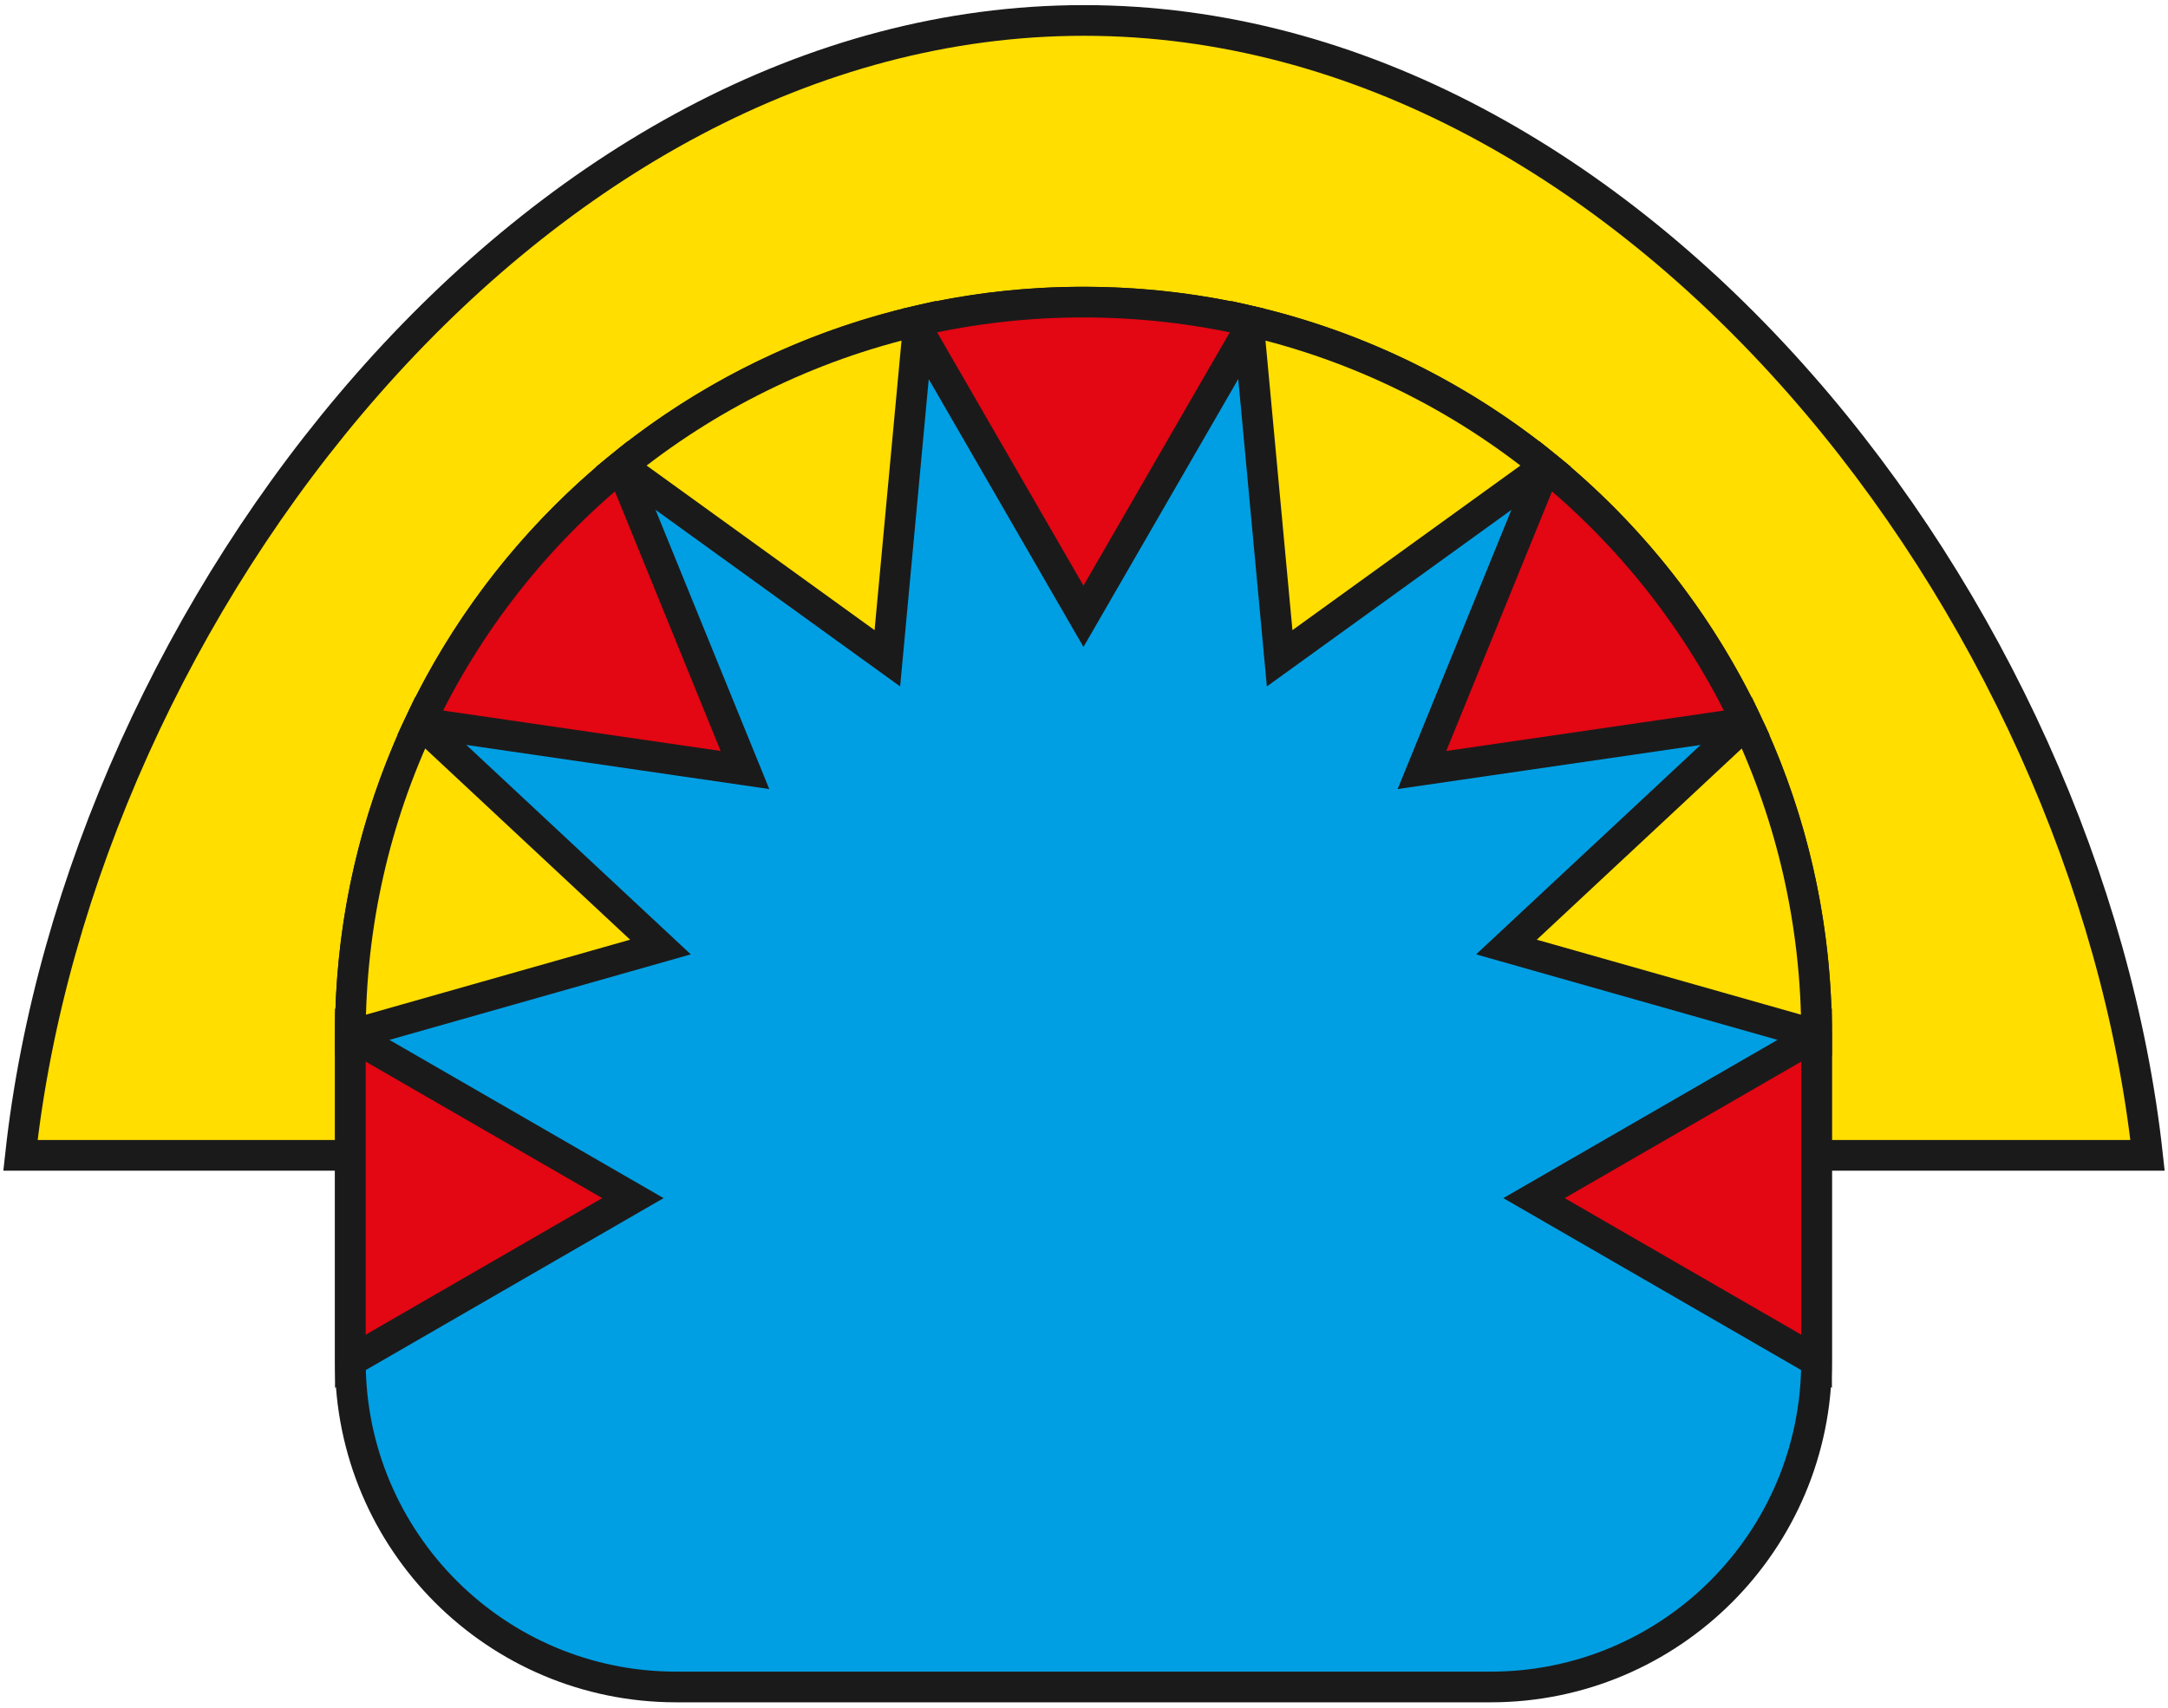
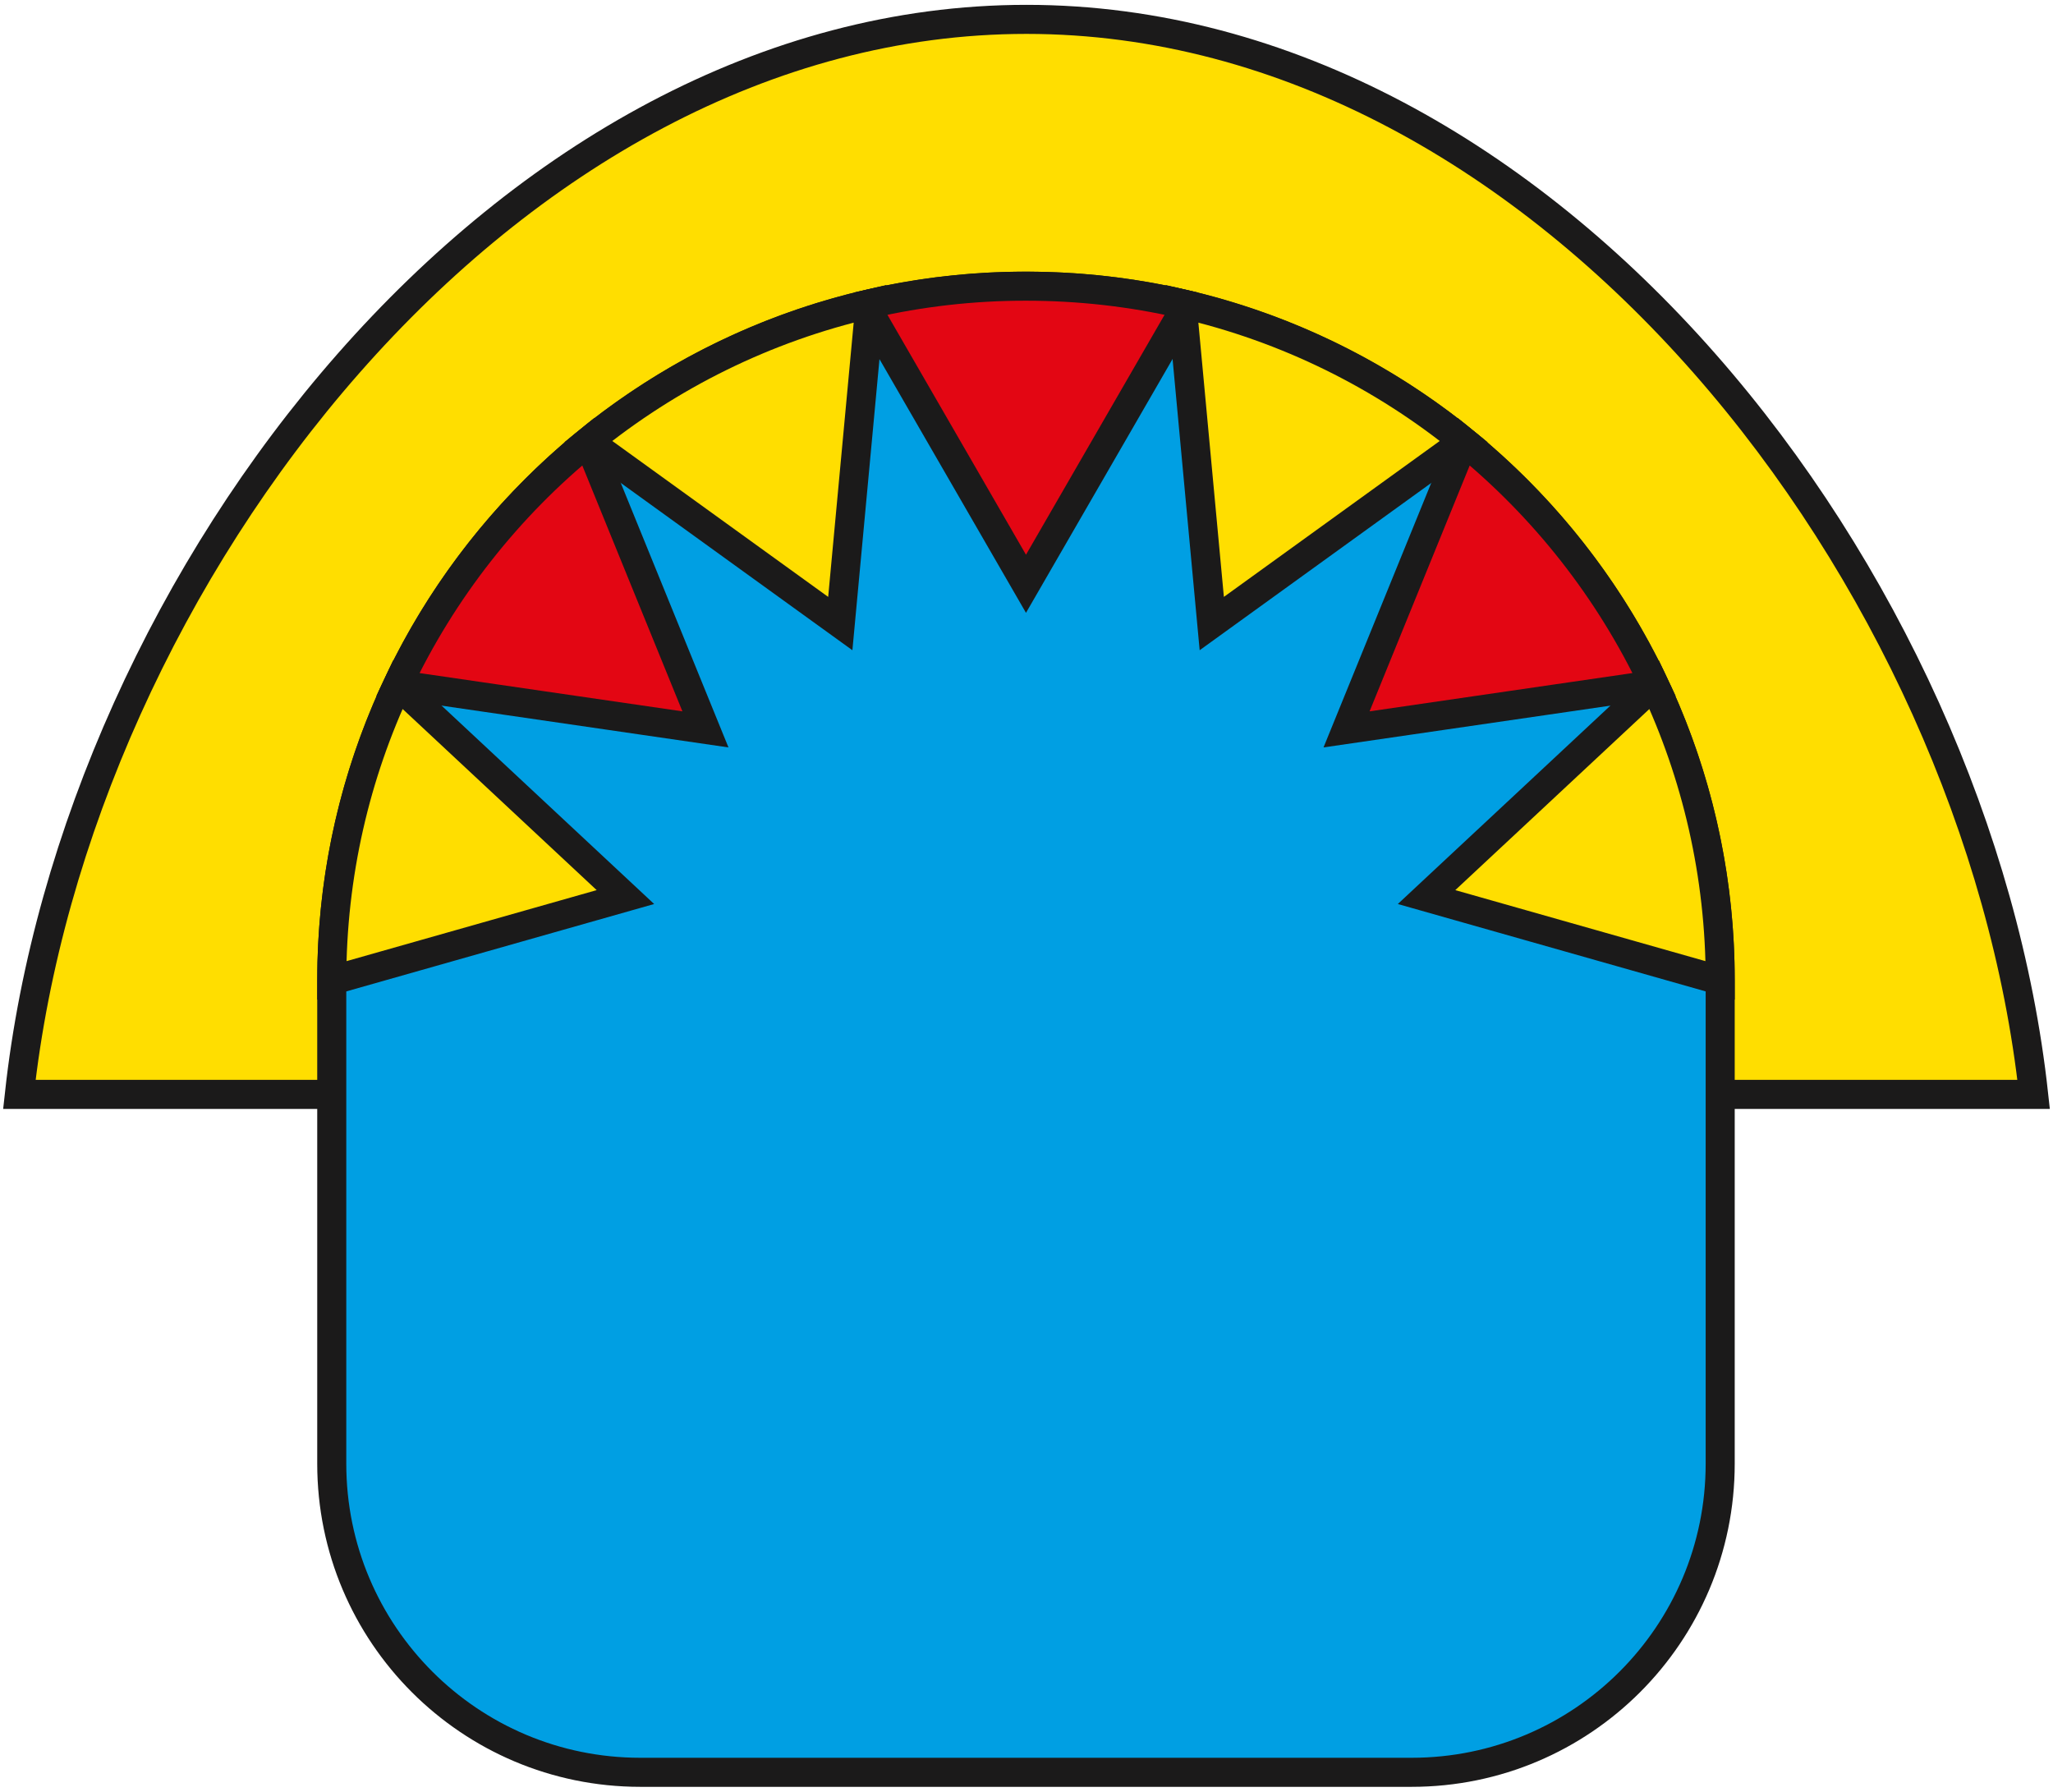
- <svg xmlns="http://www.w3.org/2000/svg" width="212" height="167" viewBox="0 0 212 167" fill="none">
+ <svg xmlns="http://www.w3.org/2000/svg" width="212" height="185" viewBox="0 0 212 185" fill="none">
  <path d="M2 113H210C204.182 59.719 159.843 2 106 2C52.157 2 7.818 59.719 2 113Z" fill="#FFDE00" stroke="#1B1A1A" stroke-width="3" stroke-miterlimit="10" />
-   <path d="M66.121 165H145.769C163.371 165 177.633 150.732 177.633 133.138V101.234C177.633 61.643 145.537 29.549 105.945 29.549C66.353 29.549 34.258 61.643 34.258 101.234V133.138C34.258 150.732 48.519 165 66.121 165Z" fill="#009FE3" stroke="#1B1A1A" stroke-width="3" stroke-miterlimit="10" />
-   <path d="M89.837 31.364L89.991 32.651L105.948 60.279L121.904 32.651L122.059 31.364C116.883 30.175 111.489 29.55 105.948 29.55C100.406 29.543 95.019 30.175 89.837 31.364Z" fill="#E30613" stroke="#1B1A1A" stroke-width="3" stroke-miterlimit="10" />
+   <path d="M66.121 183H145.769C163.371 183 177.633 168.732 177.633 151.138V101.234C177.633 61.643 145.537 29.549 105.945 29.549C66.353 29.549 34.258 61.643 34.258 101.234V151.138C34.258 168.732 48.519 183 66.121 183Z" fill="#009FE3" stroke="#1B1A1A" stroke-width="3" stroke-miterlimit="10" />
+   <path d="M89.836 31.364L89.991 32.651L105.947 60.279L121.904 32.651L122.059 31.364C116.883 30.175 111.489 29.549 105.947 29.549C100.406 29.543 95.019 30.175 89.836 31.364Z" fill="#E30613" stroke="#1B1A1A" stroke-width="3" stroke-miterlimit="10" />
  <path d="M170.821 70.686C166.208 60.912 159.45 52.34 151.152 45.596L139.049 75.313L170.821 70.686Z" fill="#E30613" stroke="#1B1A1A" stroke-width="3" stroke-miterlimit="10" />
-   <path d="M177.635 101.235C177.635 90.307 175.188 79.956 170.821 70.687L147.312 92.627L177.635 101.235Z" fill="#FFDE00" stroke="#1B1A1A" stroke-width="3" stroke-miterlimit="10" />
-   <path d="M151.159 45.589C142.811 38.796 132.903 33.846 122.059 31.357L125.132 64.386L151.159 45.589Z" fill="#FFDE00" stroke="#1B1A1A" stroke-width="3" stroke-miterlimit="10" />
-   <path d="M177.635 133.141V101.237L150.005 117.186L177.635 133.141Z" fill="#E30613" stroke="#1B1A1A" stroke-width="3" stroke-miterlimit="10" />
+   <path d="M177.635 101.235C177.635 90.307 175.188 79.956 170.821 70.688L147.312 92.627L177.635 101.235Z" fill="#FFDE00" stroke="#1B1A1A" stroke-width="3" stroke-miterlimit="10" />
+   <path d="M151.158 45.589C142.811 38.796 132.902 33.846 122.059 31.357L125.132 64.386L151.158 45.589Z" fill="#FFDE00" stroke="#1B1A1A" stroke-width="3" stroke-miterlimit="10" />
  <path d="M41.075 70.686C45.688 60.912 52.446 52.34 60.744 45.596L72.847 75.313L41.075 70.686Z" fill="#E30613" stroke="#1B1A1A" stroke-width="3" stroke-miterlimit="10" />
-   <path d="M34.26 101.235C34.26 90.307 36.707 79.956 41.074 70.687L64.583 92.627L34.26 101.235Z" fill="#FFDE00" stroke="#1B1A1A" stroke-width="3" stroke-miterlimit="10" />
+   <path d="M34.26 101.235C34.26 90.307 36.707 79.956 41.074 70.688L64.583 92.627L34.26 101.235Z" fill="#FFDE00" stroke="#1B1A1A" stroke-width="3" stroke-miterlimit="10" />
  <path d="M60.744 45.589C69.091 38.796 79 33.846 89.844 31.357L86.771 64.386L60.744 45.589Z" fill="#FFDE00" stroke="#1B1A1A" stroke-width="3" stroke-miterlimit="10" />
-   <path d="M34.26 133.141V101.237L61.89 117.186L34.26 133.141Z" fill="#E30613" stroke="#1B1A1A" stroke-width="3" stroke-miterlimit="10" />
</svg>
